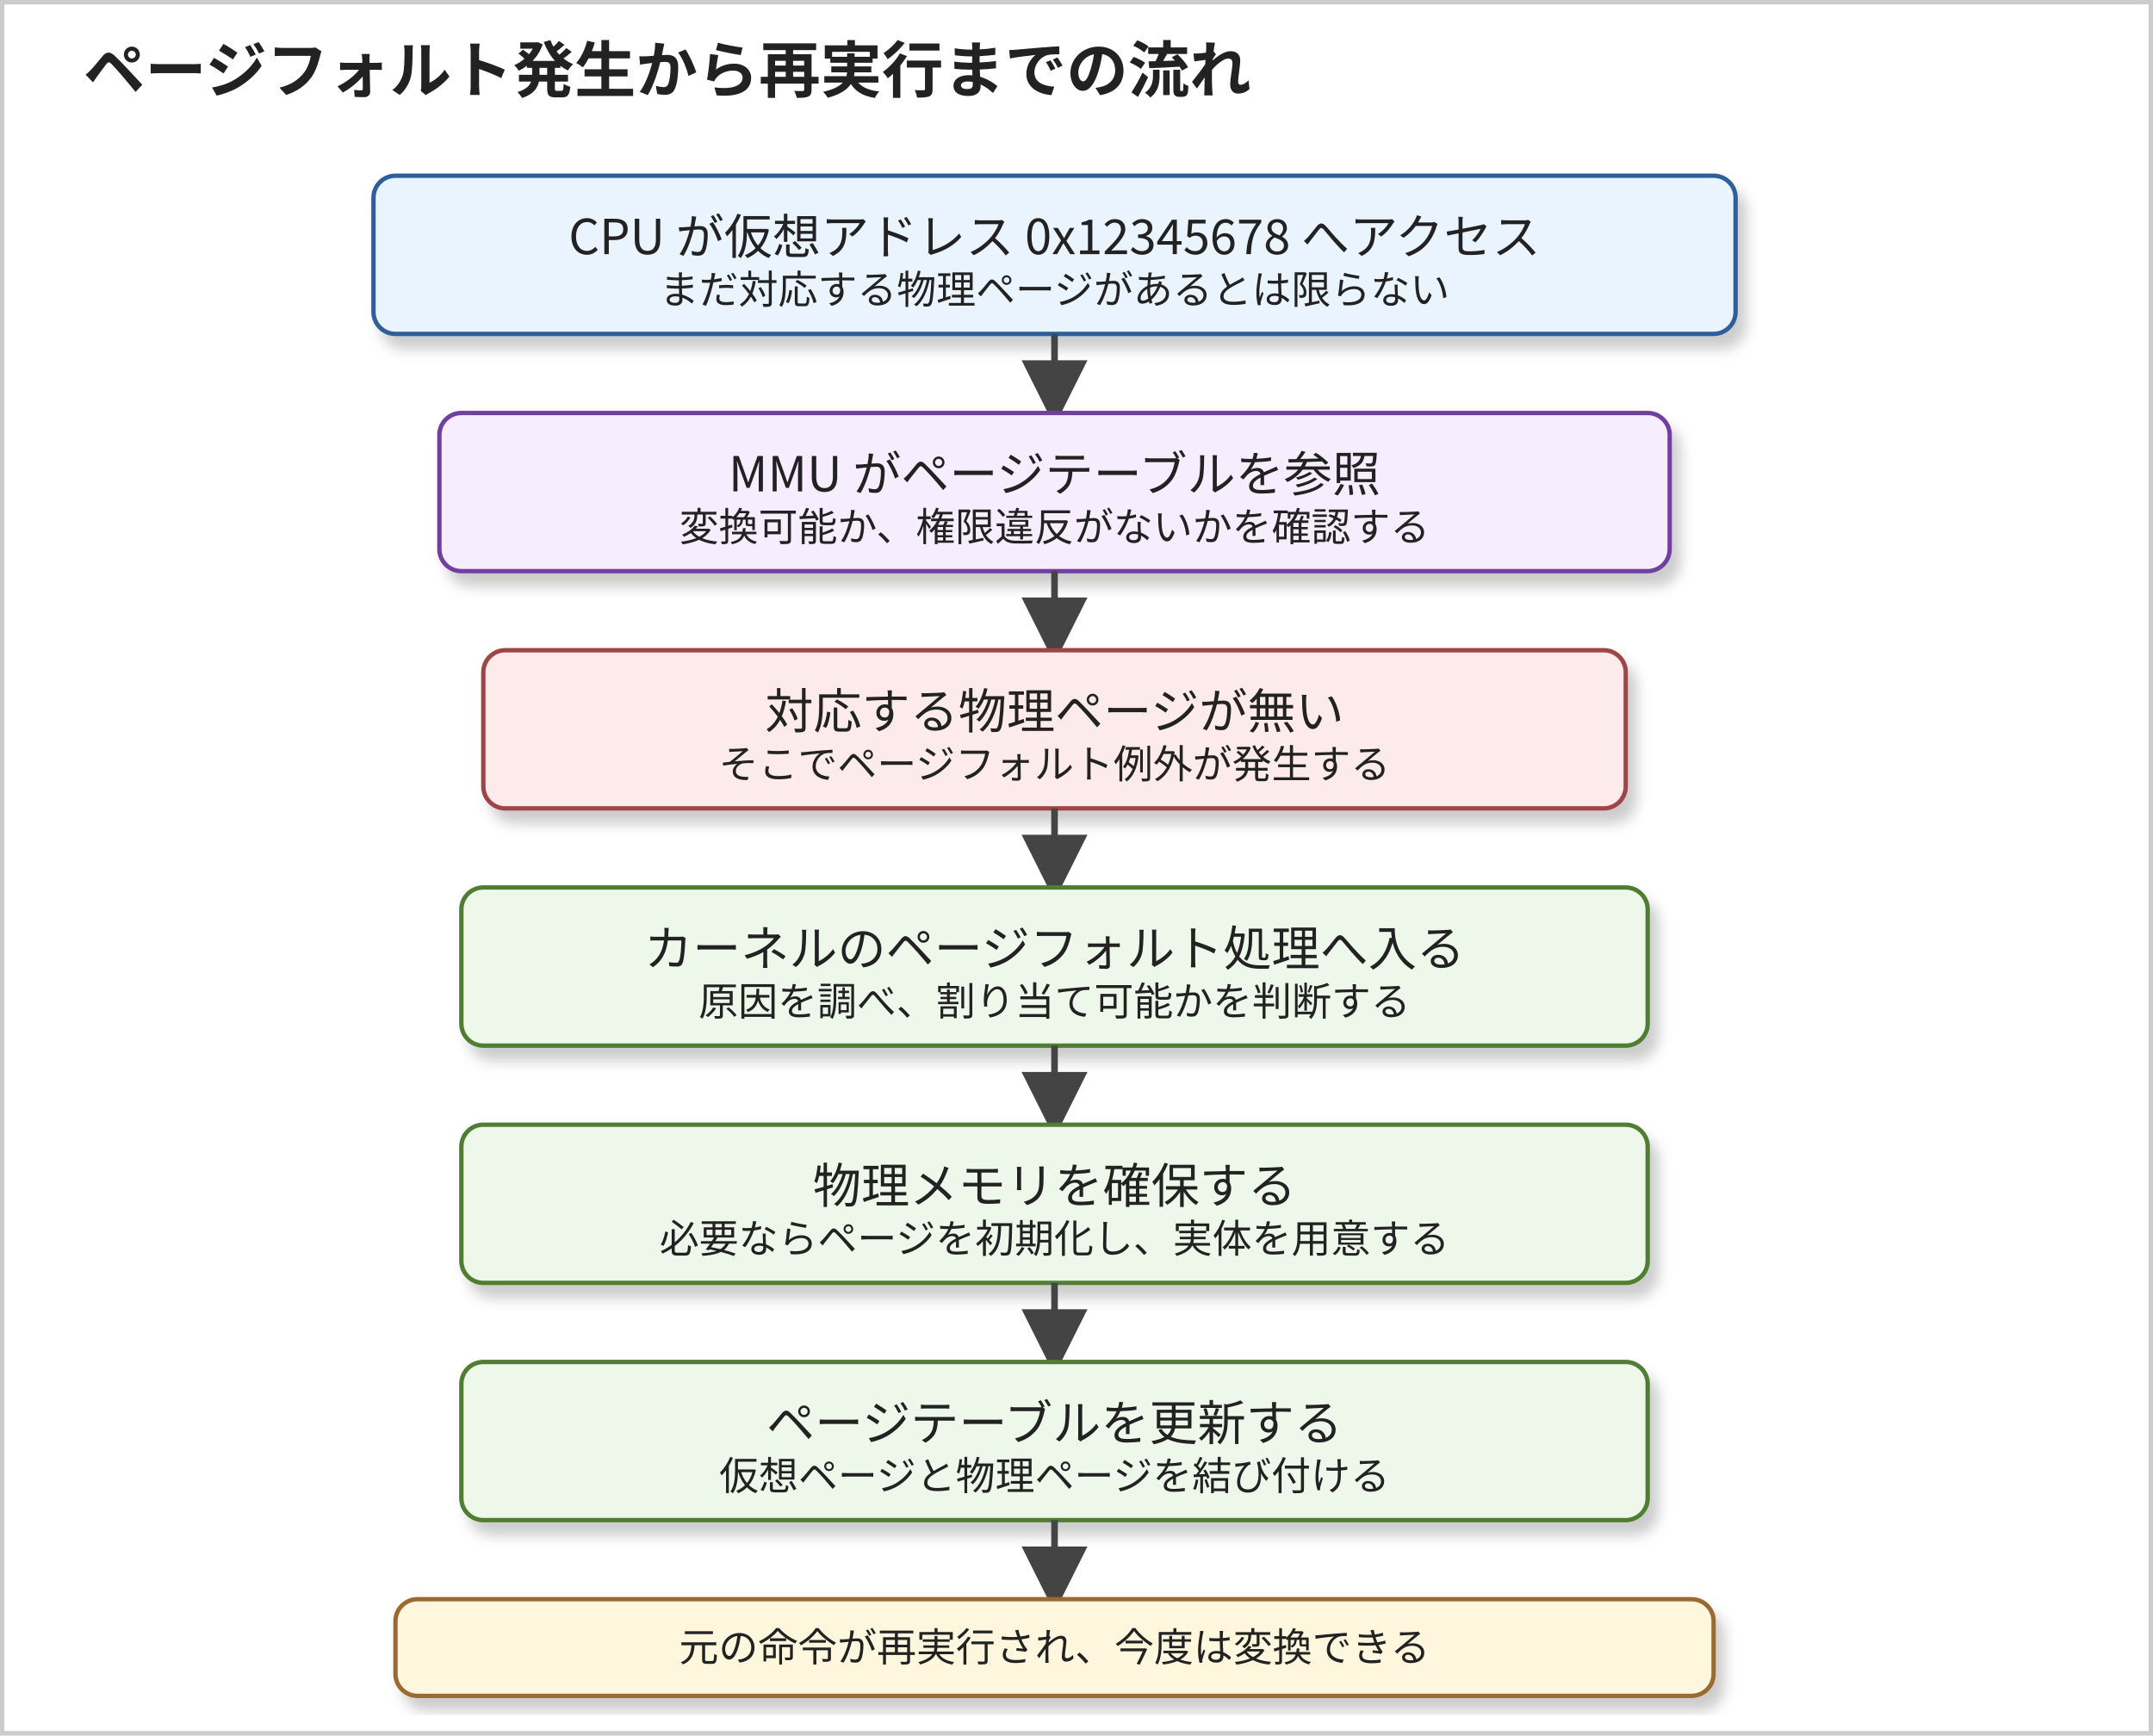
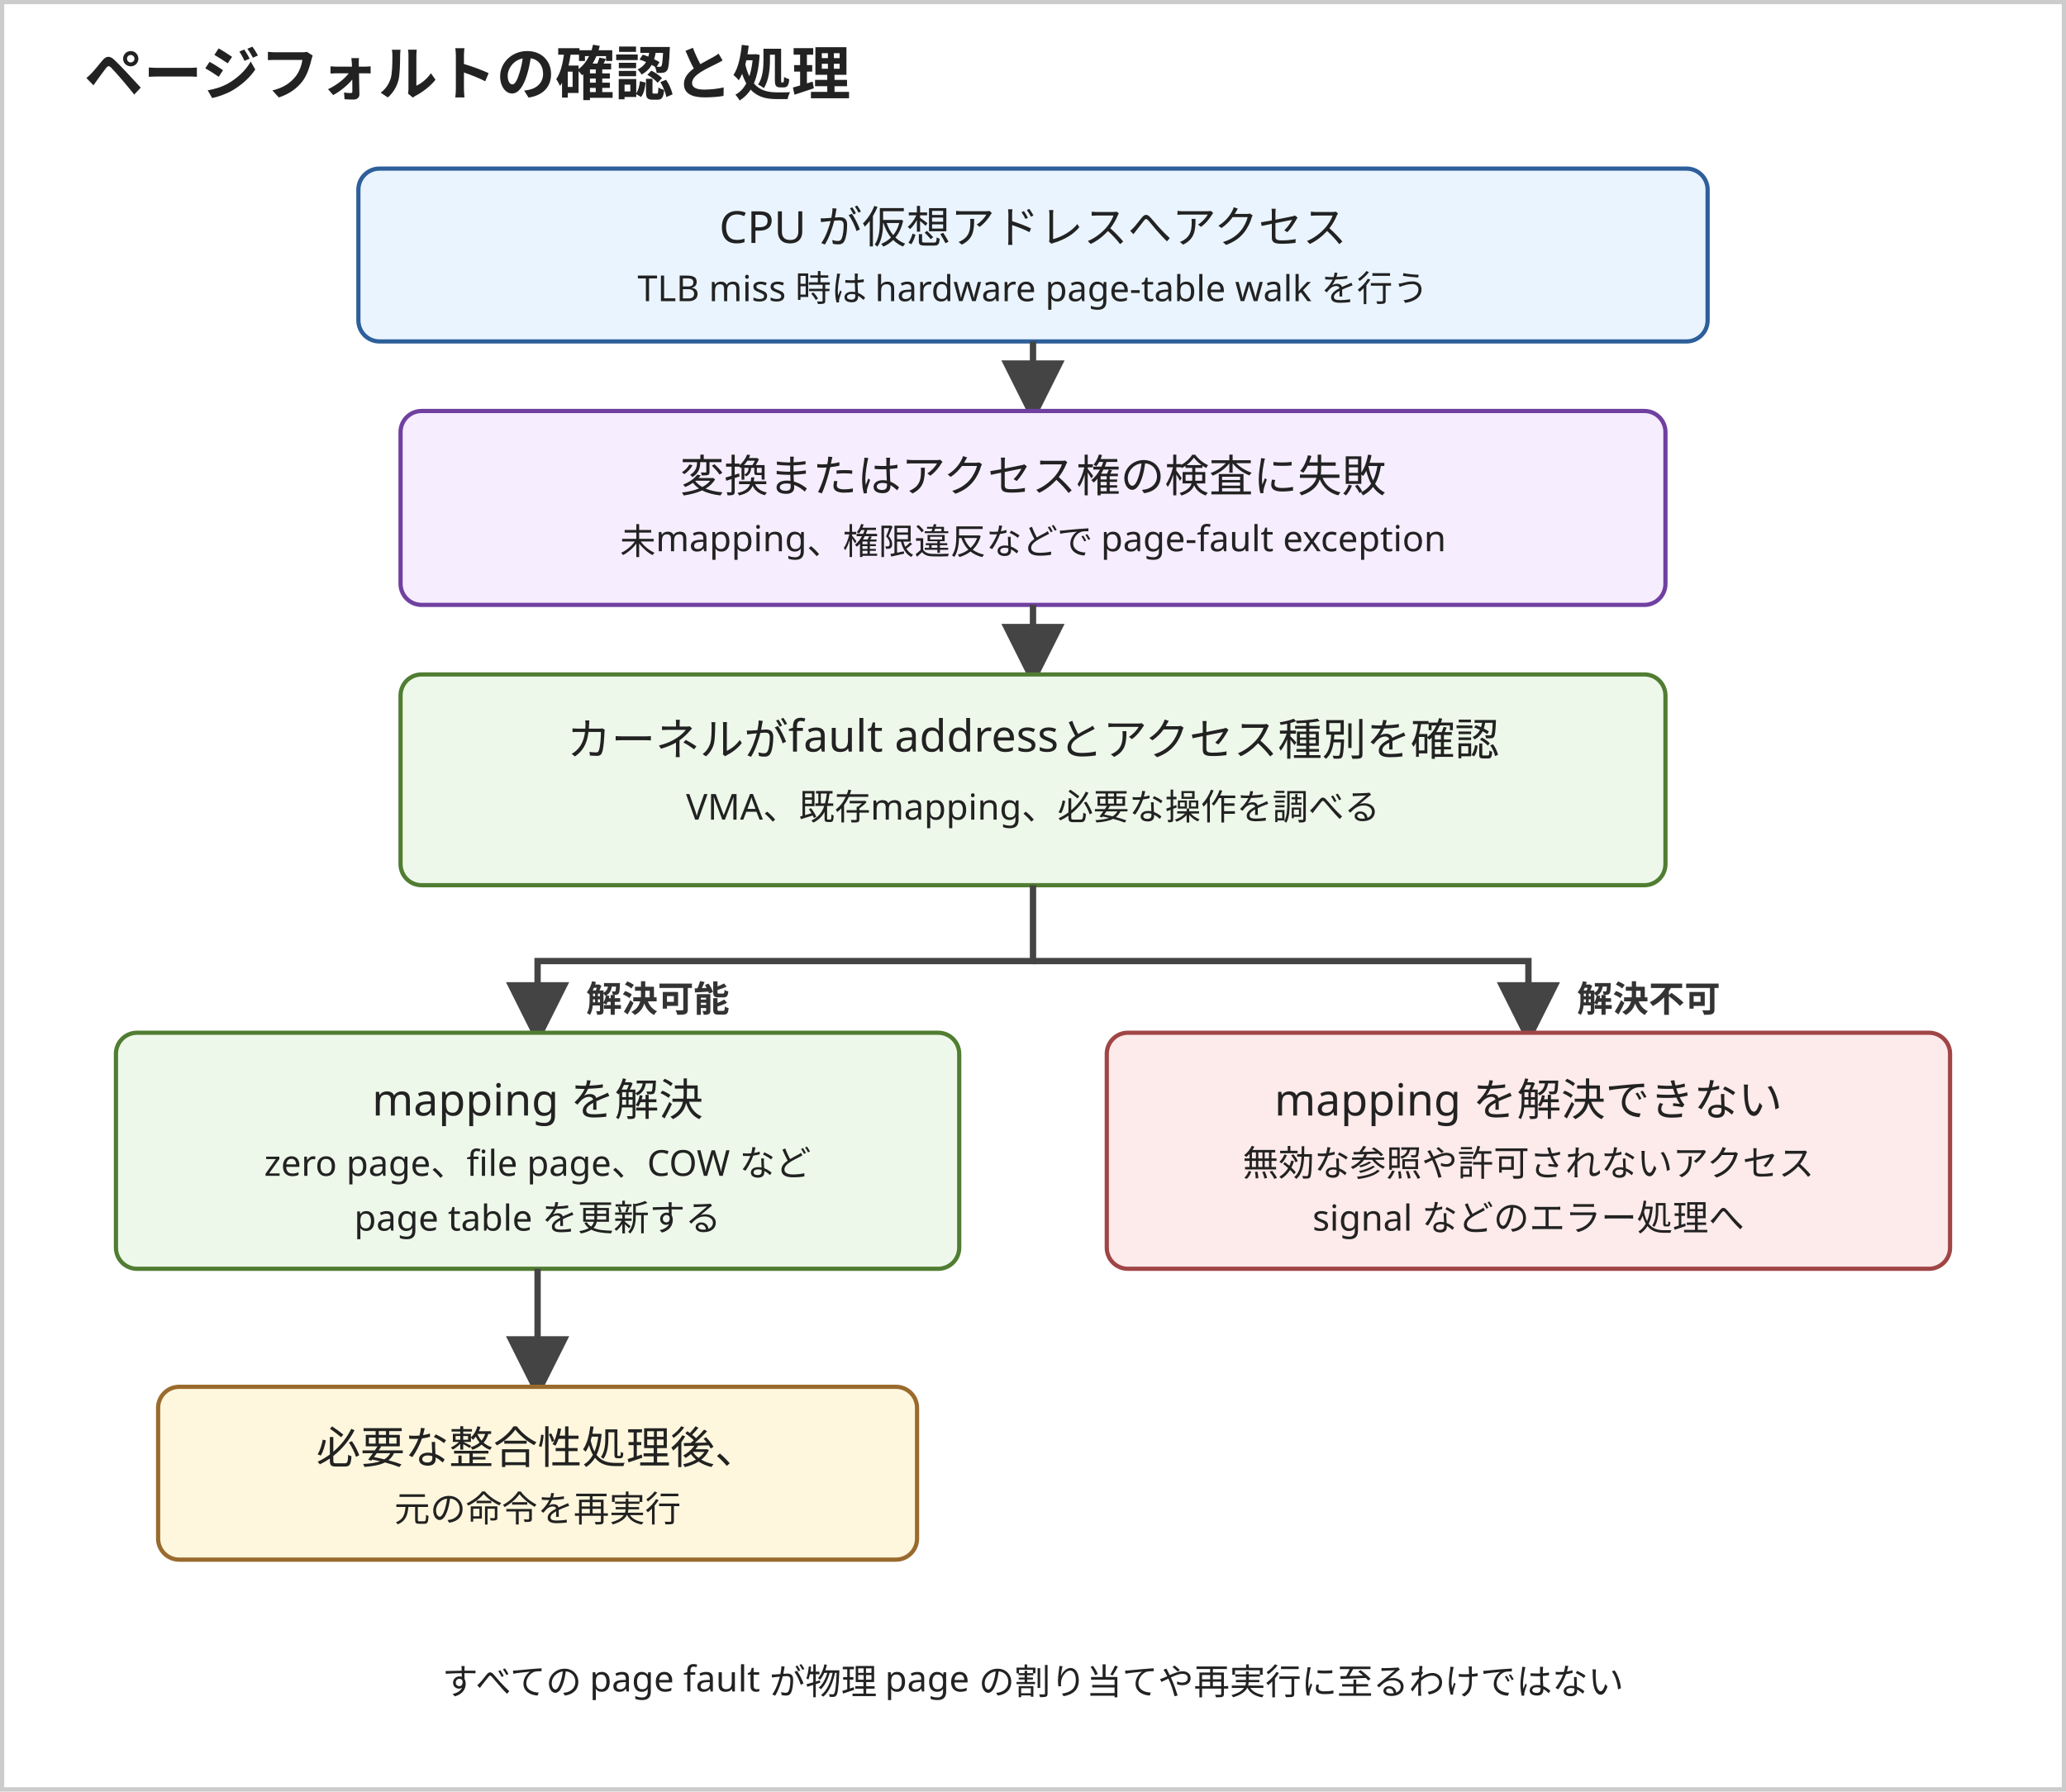
- <svg xmlns="http://www.w3.org/2000/svg" width="980" height="790" viewBox="0 0 980 790">
+ <svg xmlns="http://www.w3.org/2000/svg" width="980" height="850" viewBox="0 0 980 850">
  <defs>
-     <filter id="shadow" x="-20%" y="-20%" width="140%" height="140%">
-       <feDropShadow dx="4" dy="6" stdDeviation="3" flood-color="#000000" flood-opacity="0.2" />
-     </filter>
    <marker id="arrow" markerWidth="10" markerHeight="10" refX="8" refY="5" orient="auto">
      <path d="M0,0 L10,5 L0,10 z" fill="#444444" />
    </marker>
    <style>
-       .title {
-         font-family: "Noto Sans CJK JP", "Hiragino Sans", sans-serif;
-         font-size: 28px;
-         font-weight: 700;
-         fill: #222222;
-       }
-       .box {
-         fill: #fafafa;
-         stroke: #333333;
-         stroke-width: 2;
-         rx: 10;
-         ry: 10;
-         filter: url(#shadow);
-       }
+       .title { font-family: sans-serif; font-size: 28px; font-weight: 700; fill: #222; }
+       .box { stroke: #333; stroke-width: 2; rx: 10; ry: 10; }
      .cpu { fill: #eaf4ff; stroke: #2d5f9a; }
      .mmu { fill: #f6edff; stroke: #7040a0; }
-       .fault { fill: #fdeaea; stroke: #a04545; }
      .kernel { fill: #eef8ea; stroke: #507d32; }
      .retry { fill: #fff7dd; stroke: #9a6a2d; }
-       .label {
-         font-family: "Noto Sans CJK JP", "Hiragino Sans", sans-serif;
-         font-size: 22px;
-         fill: #222222;
-         text-anchor: middle;
-         dominant-baseline: middle;
-       }
-       .small {
-         font-size: 18px;
-       }
-       .note {
-         font-family: "Noto Sans CJK JP", "Hiragino Sans", sans-serif;
-         font-size: 17px;
-         fill: #333333;
-       }
-       .line {
-         stroke: #444444;
-         stroke-width: 3;
-         fill: none;
-         marker-end: url(#arrow);
-       }
+       .error { fill: #fdeaea; stroke: #a04545; }
+       .label { font-family: sans-serif; font-size: 21px; fill: #222; text-anchor: middle; dominant-baseline: middle; }
+       .small { font-size: 17px; }
+       .branch { font-family: sans-serif; font-size: 17px; font-weight: 700; fill: #333; }
+       .line { stroke: #444; stroke-width: 3; fill: none; marker-end: url(#arrow); }
    </style>
  </defs>
-   <rect x="1" y="1" width="978" height="788" fill="#ffffff" stroke="#cccccc" stroke-width="2" />
-   <text class="title" x="38" y="42">ページフォルト発生から再実行までの流れ</text>
-   <rect class="box cpu" x="170" y="80" width="620" height="72" />
-   <text class="label" x="480" y="108">CPU が仮想アドレス 0x12345678 へアクセス</text>
-   <text class="label small" x="480" y="132">まだ対応する物理ページがあるとは限らない</text>
-   <line class="line" x1="480" y1="152" x2="480" y2="188" />
-   <rect class="box mmu" x="200" y="188" width="560" height="72" />
-   <text class="label" x="480" y="216">MMU がページテーブルを参照</text>
-   <text class="label small" x="480" y="240">変換可能か、権限違反がないかを確認する</text>
-   <line class="line" x1="480" y1="260" x2="480" y2="296" />
-   <rect class="box fault" x="220" y="296" width="520" height="72" />
-   <text class="label" x="480" y="324">対応する物理ページが無い</text>
-   <text class="label small" x="480" y="348">そこでページフォルト例外が発生する</text>
-   <line class="line" x1="480" y1="368" x2="480" y2="404" />
-   <rect class="box kernel" x="210" y="404" width="540" height="72" />
-   <text class="label" x="480" y="432">カーネルのページフォルト処理へ入る</text>
-   <text class="label small" x="480" y="456">原因を調べ、割り当て可能かを判断する</text>
-   <line class="line" x1="480" y1="476" x2="480" y2="512" />
-   <rect class="box kernel" x="210" y="512" width="540" height="72" />
-   <text class="label" x="480" y="540">物理メモリを確保する</text>
-   <text class="label small" x="480" y="564">必要ならページを初期化し、実体を用意する</text>
-   <line class="line" x1="480" y1="584" x2="480" y2="620" />
-   <rect class="box kernel" x="210" y="620" width="540" height="72" />
-   <text class="label" x="480" y="648">ページテーブルを更新する</text>
-   <text class="label small" x="480" y="672">仮想ページと物理ページを結び付ける</text>
-   <line class="line" x1="480" y1="692" x2="480" y2="728" />
-   <rect class="box retry" x="180" y="728" width="600" height="44" />
-   <text class="label small" x="480" y="750">元の命令が再実行され、今度は変換できる</text>
+   <rect x="1" y="1" width="978" height="848" fill="#fff" stroke="#ccc" stroke-width="2" />
+   <text class="title" x="40" y="45">ページフォルトの確認と処理</text>
+   <rect class="box cpu" x="170" y="80" width="640" height="82" />
+   <text class="label" x="490" y="108">CPU が仮想アドレスへアクセス</text>
+   <text class="label small" x="490" y="137">TLB miss 時は hardware page-table walk を行う</text>
+   <path class="line" d="M490 162 V195" />
+   <rect class="box mmu" x="190" y="195" width="600" height="92" />
+   <text class="label" x="490" y="226">変換またはアクセス権の検査に失敗</text>
+   <text class="label small" x="490" y="257">未mapping、権限違反などで page-fault exception</text>
+   <path class="line" d="M490 287 V320" />
+   <rect class="box kernel" x="190" y="320" width="600" height="100" />
+   <text class="label" x="490" y="351">カーネルがfault addressとアクセス種別を確認</text>
+   <text class="label small" x="490" y="383">VMA、既存mapping、必要な操作を調べる</text>
+   <path class="line" d="M490 420 V456 H255 V490" />
+   <path class="line" d="M490 456 H725 V490" />
+   <text class="branch" x="278" y="480">解決可能</text>
+   <text class="branch" x="748" y="480">解決不可</text>
+   <rect class="box kernel" x="55" y="490" width="400" height="112" />
+   <text class="label" x="255" y="522">mapping を解決</text>
+   <text class="label small" x="255" y="552">zero page、file page、COW など</text>
+   <text class="label small" x="255" y="578">page table を更新する</text>
+   <path class="line" d="M255 602 V658" />
+   <rect class="box retry" x="75" y="658" width="360" height="82" />
+   <text class="label" x="255" y="687">必要な整合性処理後、</text>
+   <text class="label small" x="255" y="716">元の命令を再実行</text>
+   <rect class="box error" x="525" y="490" width="400" height="112" />
+   <text class="label" x="725" y="522">mapping を解決できない</text>
+   <text class="label small" x="725" y="552">無効な参照や許可されないアクセス</text>
+   <text class="label small" x="725" y="578">signal などのエラー処理へ</text>
+   <text class="label small" x="490" y="798">すべての page fault が物理 page の割り当てや再実行に至るわけではない</text>
</svg>
